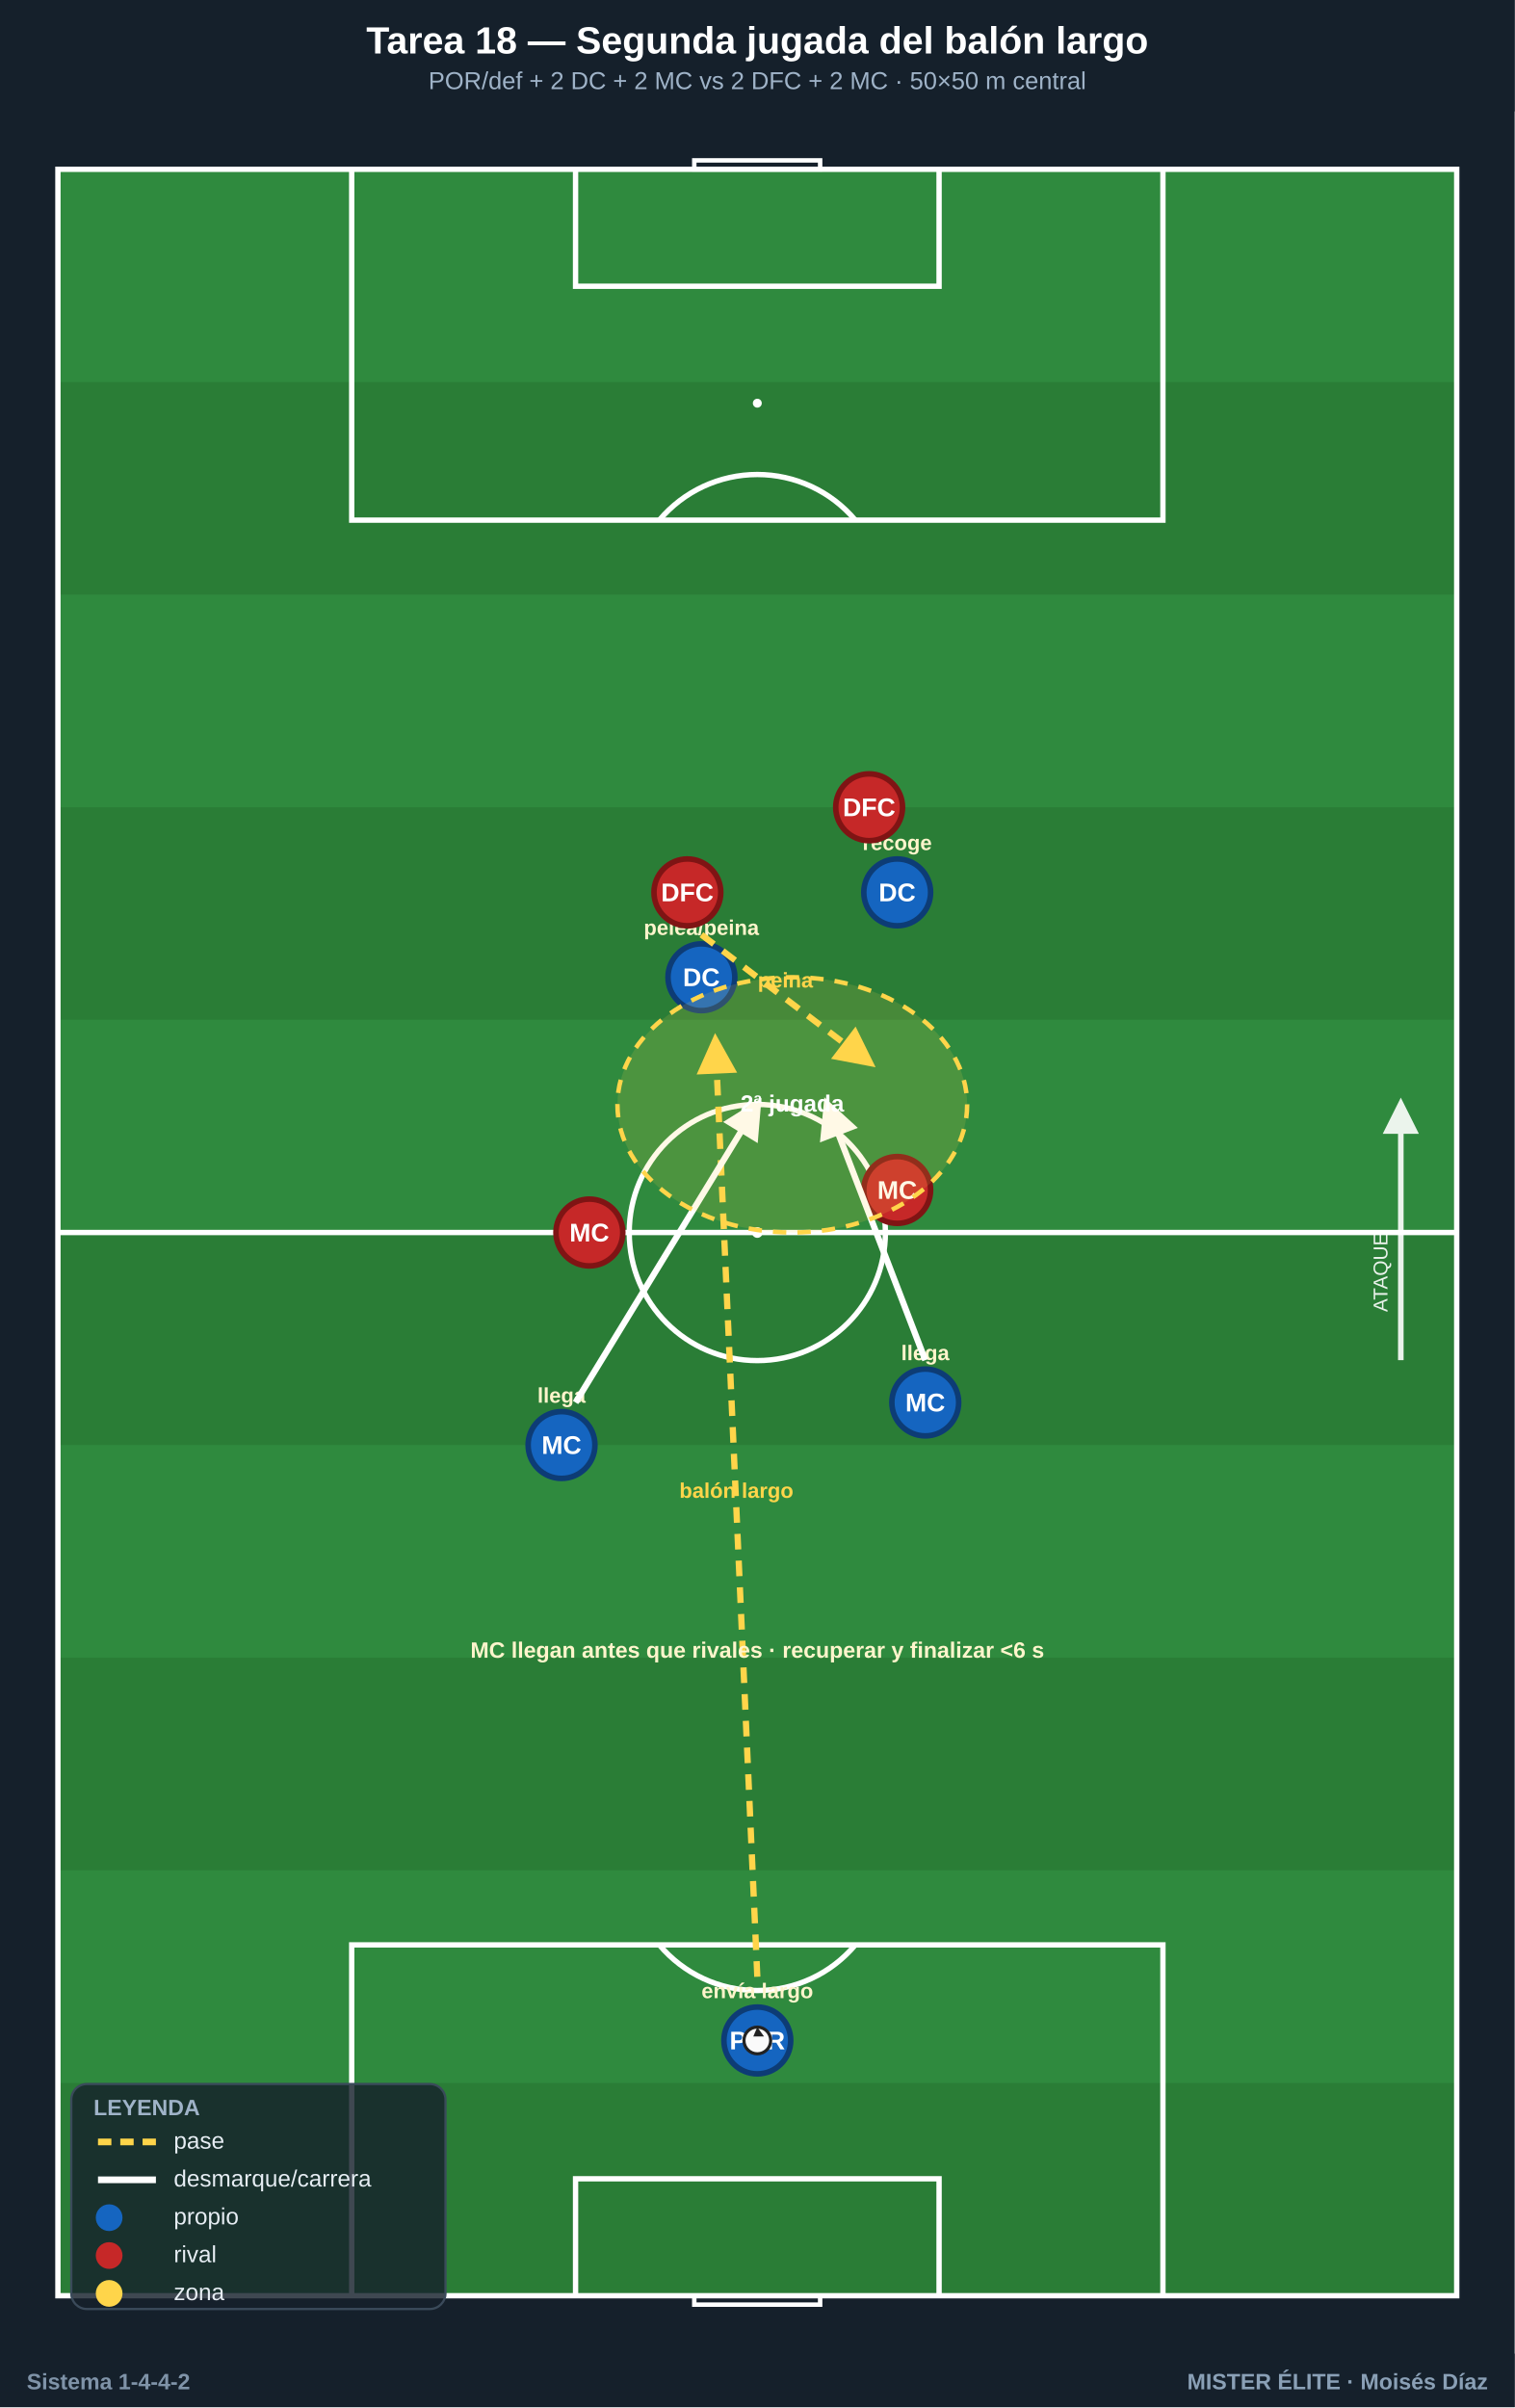
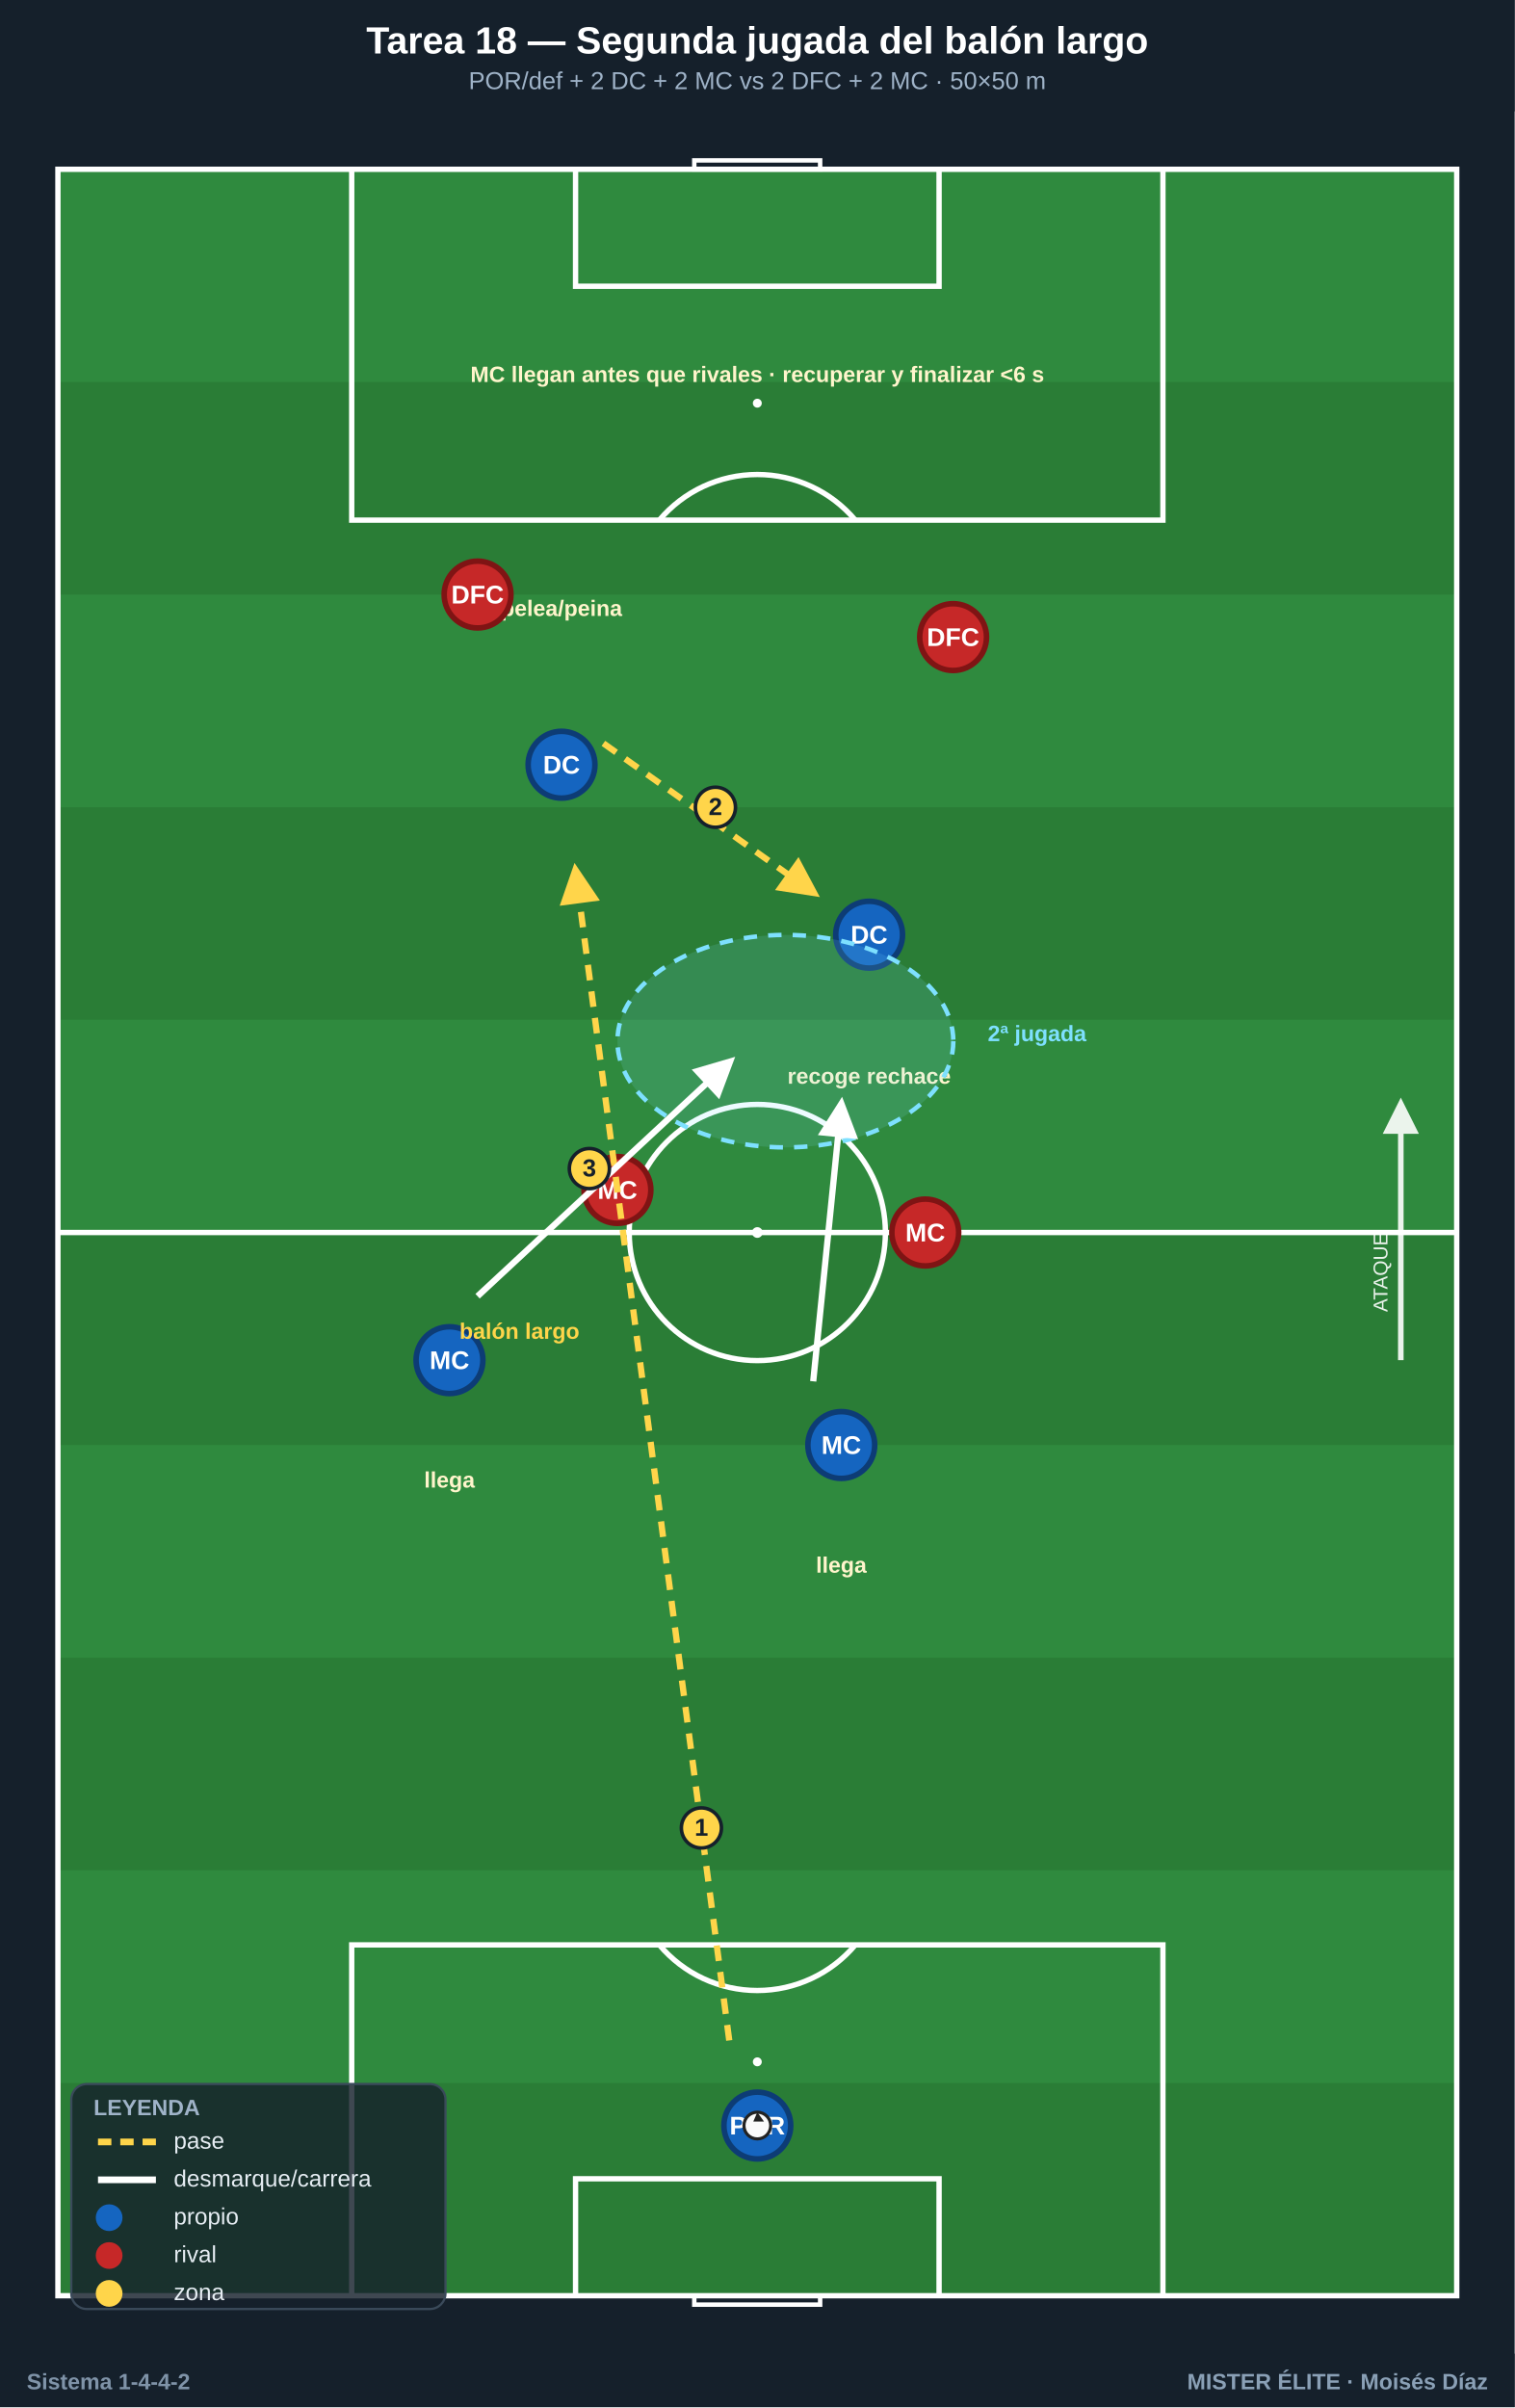
<svg xmlns="http://www.w3.org/2000/svg" viewBox="0 0 680 1081" width="680" height="1081" font-family="Segoe UI,Arial,sans-serif">
  <defs>
    <linearGradient id="sky" x1="0" y1="0" x2="0" y2="1">
      <stop offset="0" stop-color="#2f8a3e" />
      <stop offset="1" stop-color="#2b8139" />
    </linearGradient>
    <marker id="ah_pass" viewBox="0 0 10 10" refX="8" refY="5" markerWidth="6.5" markerHeight="6.5" orient="auto-start-reverse">
      <path d="M0,0 L10,5 L0,10 z" fill="#ffd54a" />
    </marker>
    <marker id="ah_run" viewBox="0 0 10 10" refX="8" refY="5" markerWidth="6.5" markerHeight="6.5" orient="auto-start-reverse">
      <path d="M0,0 L10,5 L0,10 z" fill="#ffffff" />
    </marker>
    <marker id="ah_drive" viewBox="0 0 10 10" refX="8" refY="5" markerWidth="6.5" markerHeight="6.5" orient="auto-start-reverse">
      <path d="M0,0 L10,5 L0,10 z" fill="#7ee0ff" />
    </marker>
    <marker id="ah_white" viewBox="0 0 10 10" refX="8" refY="5" markerWidth="6.5" markerHeight="6.5" orient="auto-start-reverse">
      <path d="M0,0 L10,5 L0,10 z" fill="#ffffff" />
    </marker>
  </defs>
  <rect x="0.0" y="0.0" width="680.0" height="1080.6" fill="#15202b" />
  <rect x="26.0" y="76.0" width="628.0" height="96.0" fill="#2f8a3e" />
  <rect x="26.0" y="171.5" width="628.0" height="96.0" fill="#2a7d36" />
  <rect x="26.0" y="266.9" width="628.0" height="96.0" fill="#2f8a3e" />
  <rect x="26.0" y="362.4" width="628.0" height="96.0" fill="#2a7d36" />
  <rect x="26.0" y="457.8" width="628.0" height="96.0" fill="#2f8a3e" />
  <rect x="26.0" y="553.3" width="628.0" height="96.0" fill="#2a7d36" />
  <rect x="26.0" y="648.7" width="628.0" height="96.0" fill="#2f8a3e" />
  <rect x="26.0" y="744.2" width="628.0" height="96.0" fill="#2a7d36" />
  <rect x="26.0" y="839.6" width="628.0" height="96.0" fill="#2f8a3e" />
  <rect x="26.0" y="935.1" width="628.0" height="96.0" fill="#2a7d36" />
  <rect x="26.0" y="76.0" width="628.0" height="954.6" fill="none" stroke="#ffffff" stroke-width="2.4" />
  <line x1="26.0" y1="553.3" x2="654.0" y2="553.3" stroke="#ffffff" stroke-width="2.4" opacity="1" />
  <circle cx="340.0" cy="553.3" r="57.5" fill="none" stroke="#ffffff" stroke-width="2.4" />
  <circle cx="340.0" cy="553.3" r="2.4" fill="#ffffff" />
  <path d="M157.9,76.0 L157.9,233.5 L522.1,233.5 L522.1,76.0" fill="none" stroke="#ffffff" stroke-width="2.4" />
  <path d="M258.4,76.0 L258.4,128.5 L421.6,128.5 L421.6,76.0" fill="none" stroke="#ffffff" stroke-width="2.4" />
  <circle cx="340.0" cy="181.0" r="2.0" fill="#ffffff" />
  <rect x="311.7" y="72.0" width="56.5" height="4" fill="none" stroke="#ffffff" stroke-width="2" />
  <path d="M296.0,233.5 A57.5,57.5 0 0 1 384.0,233.5" fill="none" stroke="#ffffff" stroke-width="2.4" />
  <path d="M157.9,1030.6 L157.9,873.1 L522.1,873.1 L522.1,1030.6" fill="none" stroke="#ffffff" stroke-width="2.4" />
  <path d="M258.4,1030.6 L258.4,978.1 L421.6,978.1 L421.6,1030.6" fill="none" stroke="#ffffff" stroke-width="2.4" />
  <circle cx="340.0" cy="925.6" r="2.0" fill="#ffffff" />
  <rect x="311.7" y="1030.6" width="56.5" height="4" fill="none" stroke="#ffffff" stroke-width="2" />
  <path d="M296.0,873.1 A57.5,57.5 0 0 0 384.0,873.1" fill="none" stroke="#ffffff" stroke-width="2.4" />
  <rect x="0.0" y="0.0" width="680.0" height="50.0" fill="#15202b" />
  <text x="340.0" y="24.0" font-family="Segoe UI,Arial,sans-serif" font-size="17" font-weight="800" fill="#ffffff" text-anchor="middle">Tarea 18 — Segunda jugada del balón largo</text>
-   <text x="340.0" y="40.0" font-family="Segoe UI,Arial,sans-serif" font-size="11" font-weight="500" fill="#9fb3c8" text-anchor="middle">POR/def + 2 DC + 2 MC vs 2 DFC + 2 MC · 50×50 m central</text>
+   <text x="340.0" y="40.0" font-family="Segoe UI,Arial,sans-serif" font-size="11" font-weight="500" fill="#9fb3c8" text-anchor="middle">POR/def + 2 DC + 2 MC vs 2 DFC + 2 MC · 50×50 m</text>
  <rect x="0.0" y="1056.6" width="680.0" height="24.0" fill="#15202b" />
  <text x="668.0" y="1072.6" font-family="Segoe UI,Arial,sans-serif" font-size="10" font-weight="700" fill="#8aa0b6" text-anchor="end">MISTER ÉLITE · Moisés Díaz</text>
  <text x="12.0" y="1072.6" font-family="Segoe UI,Arial,sans-serif" font-size="10" font-weight="600" fill="#7f93a8" text-anchor="start">Sistema 1-4-4-2</text>
  <g opacity="0.9">
    <line x1="628.9" y1="610.6" x2="628.9" y2="496.0" stroke="#ffffff" stroke-width="2.5" marker-end="url(#ah_white)" />
    <text x="622.9" y="553.3" font-family="Segoe UI,Arial" font-size="9" fill="#ffffff" text-anchor="end" transform="rotate(-90 622.9 553.3)">ATAQUE</text>
  </g>
  <g>
-     <circle cx="340.0" cy="916.0" r="15" fill="#1565c0" stroke="#0d3c75" stroke-width="2.5" />
-     <text x="340.0" y="920.0" font-family="Segoe UI,Arial" font-size="11.5" font-weight="800" fill="#fff" text-anchor="middle">POR</text>
+     <circle cx="340.0" cy="954.2" r="15" fill="#1565c0" stroke="#0d3c75" stroke-width="2.5" />
+     <text x="340.0" y="958.2" font-family="Segoe UI,Arial" font-size="11.5" font-weight="800" fill="#fff" text-anchor="middle">POR</text>
  </g>
-   <text x="340.0" y="897.0" font-family="Segoe UI,Arial,sans-serif" font-size="9.5" font-weight="600" fill="#fff5cc" text-anchor="middle">envía largo</text>
-   <circle cx="340.0" cy="916.0" r="6.0" fill="#fafafa" stroke="#222" stroke-width="1.4" />
-   <path d="M340.0,910.0 l3.0,4.2 l-4.8,0 z" fill="#222" />
+   <circle cx="340.0" cy="954.2" r="6.0" fill="#fafafa" stroke="#222" stroke-width="1.4" />
+   <path d="M340.0,948.2 l3.0,4.2 l-4.8,0 z" fill="#222" />
  <g>
-     <circle cx="314.9" cy="438.7" r="15" fill="#1565c0" stroke="#0d3c75" stroke-width="2.5" />
-     <text x="314.9" y="442.7" font-family="Segoe UI,Arial" font-size="11.5" font-weight="800" fill="#fff" text-anchor="middle">DC</text>
+     <circle cx="252.1" cy="343.3" r="15" fill="#1565c0" stroke="#0d3c75" stroke-width="2.5" />
+     <text x="252.1" y="347.3" font-family="Segoe UI,Arial" font-size="11.5" font-weight="800" fill="#fff" text-anchor="middle">DC</text>
  </g>
-   <text x="314.9" y="419.7" font-family="Segoe UI,Arial,sans-serif" font-size="9.5" font-weight="600" fill="#fff5cc" text-anchor="middle">pelea/peina</text>
+   <text x="252.1" y="276.5" font-family="Segoe UI,Arial,sans-serif" font-size="10" font-weight="600" fill="#fff5cc" text-anchor="middle">pelea/peina</text>
  <g>
-     <circle cx="402.8" cy="400.6" r="15" fill="#1565c0" stroke="#0d3c75" stroke-width="2.5" />
-     <text x="402.8" y="404.6" font-family="Segoe UI,Arial" font-size="11.5" font-weight="800" fill="#fff" text-anchor="middle">DC</text>
+     <circle cx="390.2" cy="419.6" r="15" fill="#1565c0" stroke="#0d3c75" stroke-width="2.5" />
+     <text x="390.2" y="423.6" font-family="Segoe UI,Arial" font-size="11.5" font-weight="800" fill="#fff" text-anchor="middle">DC</text>
  </g>
-   <text x="402.8" y="381.6" font-family="Segoe UI,Arial,sans-serif" font-size="9.5" font-weight="600" fill="#fff5cc" text-anchor="middle">recoge</text>
+   <text x="390.2" y="486.5" font-family="Segoe UI,Arial,sans-serif" font-size="10" font-weight="600" fill="#fff5cc" text-anchor="middle">recoge rechace</text>
  <g>
-     <circle cx="308.6" cy="400.6" r="15" fill="#c62828" stroke="#7f1414" stroke-width="2.5" />
-     <text x="308.6" y="404.6" font-family="Segoe UI,Arial" font-size="11.5" font-weight="800" fill="#fff" text-anchor="middle">DFC</text>
+     <circle cx="214.4" cy="266.9" r="15" fill="#c62828" stroke="#7f1414" stroke-width="2.5" />
+     <text x="214.4" y="270.9" font-family="Segoe UI,Arial" font-size="11.5" font-weight="800" fill="#fff" text-anchor="middle">DFC</text>
  </g>
  <g>
-     <circle cx="390.2" cy="362.4" r="15" fill="#c62828" stroke="#7f1414" stroke-width="2.5" />
-     <text x="390.2" y="366.4" font-family="Segoe UI,Arial" font-size="11.5" font-weight="800" fill="#fff" text-anchor="middle">DFC</text>
+     <circle cx="427.9" cy="286.0" r="15" fill="#c62828" stroke="#7f1414" stroke-width="2.5" />
+     <text x="427.9" y="290.0" font-family="Segoe UI,Arial" font-size="11.5" font-weight="800" fill="#fff" text-anchor="middle">DFC</text>
  </g>
  <g>
-     <circle cx="264.6" cy="553.3" r="15" fill="#c62828" stroke="#7f1414" stroke-width="2.5" />
-     <text x="264.6" y="557.3" font-family="Segoe UI,Arial" font-size="11.5" font-weight="800" fill="#fff" text-anchor="middle">MC</text>
+     <circle cx="277.2" cy="534.2" r="15" fill="#c62828" stroke="#7f1414" stroke-width="2.5" />
+     <text x="277.2" y="538.2" font-family="Segoe UI,Arial" font-size="11.5" font-weight="800" fill="#fff" text-anchor="middle">MC</text>
  </g>
  <g>
-     <circle cx="402.8" cy="534.2" r="15" fill="#c62828" stroke="#7f1414" stroke-width="2.5" />
-     <text x="402.8" y="538.2" font-family="Segoe UI,Arial" font-size="11.5" font-weight="800" fill="#fff" text-anchor="middle">MC</text>
+     <circle cx="415.4" cy="553.3" r="15" fill="#c62828" stroke="#7f1414" stroke-width="2.5" />
+     <text x="415.4" y="557.3" font-family="Segoe UI,Arial" font-size="11.5" font-weight="800" fill="#fff" text-anchor="middle">MC</text>
  </g>
  <g>
-     <circle cx="252.1" cy="648.7" r="15" fill="#1565c0" stroke="#0d3c75" stroke-width="2.5" />
-     <text x="252.1" y="652.7" font-family="Segoe UI,Arial" font-size="11.5" font-weight="800" fill="#fff" text-anchor="middle">MC</text>
+     <circle cx="201.8" cy="610.6" r="15" fill="#1565c0" stroke="#0d3c75" stroke-width="2.5" />
+     <text x="201.8" y="614.6" font-family="Segoe UI,Arial" font-size="11.5" font-weight="800" fill="#fff" text-anchor="middle">MC</text>
  </g>
-   <text x="252.1" y="629.7" font-family="Segoe UI,Arial,sans-serif" font-size="9.5" font-weight="600" fill="#fff5cc" text-anchor="middle">llega</text>
+   <text x="201.8" y="667.8" font-family="Segoe UI,Arial,sans-serif" font-size="10" font-weight="600" fill="#fff5cc" text-anchor="middle">llega</text>
  <g>
-     <circle cx="415.4" cy="629.6" r="15" fill="#1565c0" stroke="#0d3c75" stroke-width="2.5" />
-     <text x="415.4" y="633.6" font-family="Segoe UI,Arial" font-size="11.5" font-weight="800" fill="#fff" text-anchor="middle">MC</text>
+     <circle cx="377.7" cy="648.7" r="15" fill="#1565c0" stroke="#0d3c75" stroke-width="2.5" />
+     <text x="377.7" y="652.7" font-family="Segoe UI,Arial" font-size="11.5" font-weight="800" fill="#fff" text-anchor="middle">MC</text>
  </g>
-   <text x="415.4" y="610.6" font-family="Segoe UI,Arial,sans-serif" font-size="9.5" font-weight="600" fill="#fff5cc" text-anchor="middle">llega</text>
-   <line x1="340.0" y1="887.4" x2="321.2" y2="467.4" stroke="#ffd54a" stroke-width="2.8" stroke-dasharray="7 5" marker-end="url(#ah_pass)" />
-   <text x="330.6" y="672.4" font-family="Segoe UI,Arial,sans-serif" font-size="9.5" font-weight="700" fill="#ffd54a" text-anchor="middle">balón largo</text>
-   <line x1="314.9" y1="419.6" x2="390.2" y2="476.9" stroke="#ffd54a" stroke-width="2.8" stroke-dasharray="7 5" marker-end="url(#ah_pass)" />
-   <text x="352.6" y="443.3" font-family="Segoe UI,Arial,sans-serif" font-size="9.5" font-weight="700" fill="#ffd54a" text-anchor="middle">peina</text>
-   <line x1="258.4" y1="629.6" x2="340.0" y2="496.0" stroke="#ffffff" stroke-width="2.8" marker-end="url(#ah_run)" />
-   <line x1="415.4" y1="610.6" x2="371.4" y2="496.0" stroke="#ffffff" stroke-width="2.8" marker-end="url(#ah_run)" />
-   <ellipse cx="355.7" cy="496.0" rx="78.5" ry="57.3" fill="#ffd54a" fill-opacity="0.14" stroke="#ffd54a" stroke-width="2" stroke-dasharray="6 5" />
-   <text x="355.7" y="499.0" font-family="Segoe UI,Arial,sans-serif" font-size="10.5" font-weight="700" fill="#fff" text-anchor="middle">2ª jugada</text>
-   <text x="340.0" y="744.2" font-family="Segoe UI,Arial,sans-serif" font-size="10" font-weight="600" fill="#fff5cc" text-anchor="middle">MC llegan antes que rivales · recuperar y finalizar &lt;6 s</text>
+   <text x="377.7" y="706.0" font-family="Segoe UI,Arial,sans-serif" font-size="10" font-weight="600" fill="#fff5cc" text-anchor="middle">llega</text>
+   <line x1="327.4" y1="916.0" x2="258.4" y2="391.0" stroke="#ffd54a" stroke-width="2.8" stroke-dasharray="7 5" marker-end="url(#ah_pass)" />
+   <g>
+     <circle cx="314.9" cy="820.6" r="9" fill="#ffd54a" stroke="#15202b" stroke-width="1.6" />
+     <text x="314.9" y="824.1" font-family="Segoe UI,Arial" font-size="11" font-weight="800" fill="#15202b" text-anchor="middle">1</text>
+   </g>
+   <text x="233.2" y="601.0" font-family="Segoe UI,Arial,sans-serif" font-size="10" font-weight="600" fill="#ffd54a" text-anchor="middle">balón largo</text>
+   <line x1="270.9" y1="333.7" x2="365.1" y2="400.6" stroke="#ffd54a" stroke-width="2.8" stroke-dasharray="7 5" marker-end="url(#ah_pass)" />
+   <g>
+     <circle cx="321.2" cy="362.4" r="9" fill="#ffd54a" stroke="#15202b" stroke-width="1.6" />
+     <text x="321.2" y="365.9" font-family="Segoe UI,Arial" font-size="11" font-weight="800" fill="#15202b" text-anchor="middle">2</text>
+   </g>
+   <ellipse cx="352.6" cy="467.4" rx="75.4" ry="47.7" fill="#7ee0ff" fill-opacity="0.14" stroke="#7ee0ff" stroke-width="2" stroke-dasharray="6 5" />
+   <text x="465.6" y="467.4" font-family="Segoe UI,Arial,sans-serif" font-size="10" font-weight="600" fill="#7ee0ff" text-anchor="middle">2ª jugada</text>
+   <line x1="214.4" y1="581.9" x2="327.4" y2="476.9" stroke="#ffffff" stroke-width="2.8" marker-end="url(#ah_run)" />
+   <line x1="365.1" y1="620.1" x2="377.7" y2="496.0" stroke="#ffffff" stroke-width="2.8" marker-end="url(#ah_run)" />
+   <g>
+     <circle cx="264.6" cy="524.6" r="9" fill="#ffd54a" stroke="#15202b" stroke-width="1.6" />
+     <text x="264.6" y="528.1" font-family="Segoe UI,Arial" font-size="11" font-weight="800" fill="#15202b" text-anchor="middle">3</text>
+   </g>
+   <text x="340.0" y="171.5" font-family="Segoe UI,Arial,sans-serif" font-size="10" font-weight="600" fill="#fff5cc" text-anchor="middle">MC llegan antes que rivales · recuperar y finalizar &lt;6 s</text>
  <g>
    <rect x="32" y="935.56" width="168" height="101" rx="7" fill="#15202b" fill-opacity="0.82" stroke="#3a4a5a" stroke-width="1" />
    <text x="42" y="949.56" font-family="Segoe UI,Arial" font-size="10" font-weight="800" fill="#9fb3c8">LEYENDA</text>
    <line x1="44" y1="961.56" x2="70" y2="961.56" stroke="#ffd54a" stroke-width="3" stroke-dasharray="6 4" />
    <text x="78" y="964.56" font-family="Segoe UI,Arial" font-size="10.5" fill="#e6edf3">pase</text>
    <line x1="44" y1="978.56" x2="70" y2="978.56" stroke="#ffffff" stroke-width="3" />
    <text x="78" y="981.56" font-family="Segoe UI,Arial" font-size="10.5" fill="#e6edf3">desmarque/carrera</text>
    <circle cx="49" cy="995.56" r="6" fill="#1565c0" />
    <text x="78" y="998.56" font-family="Segoe UI,Arial" font-size="10.5" fill="#e6edf3">propio</text>
    <circle cx="49" cy="1012.56" r="6" fill="#c62828" />
    <text x="78" y="1015.56" font-family="Segoe UI,Arial" font-size="10.5" fill="#e6edf3">rival</text>
    <circle cx="49" cy="1029.56" r="6" fill="#ffd54a" />
    <text x="78" y="1032.56" font-family="Segoe UI,Arial" font-size="10.5" fill="#e6edf3">zona</text>
  </g>
</svg>
